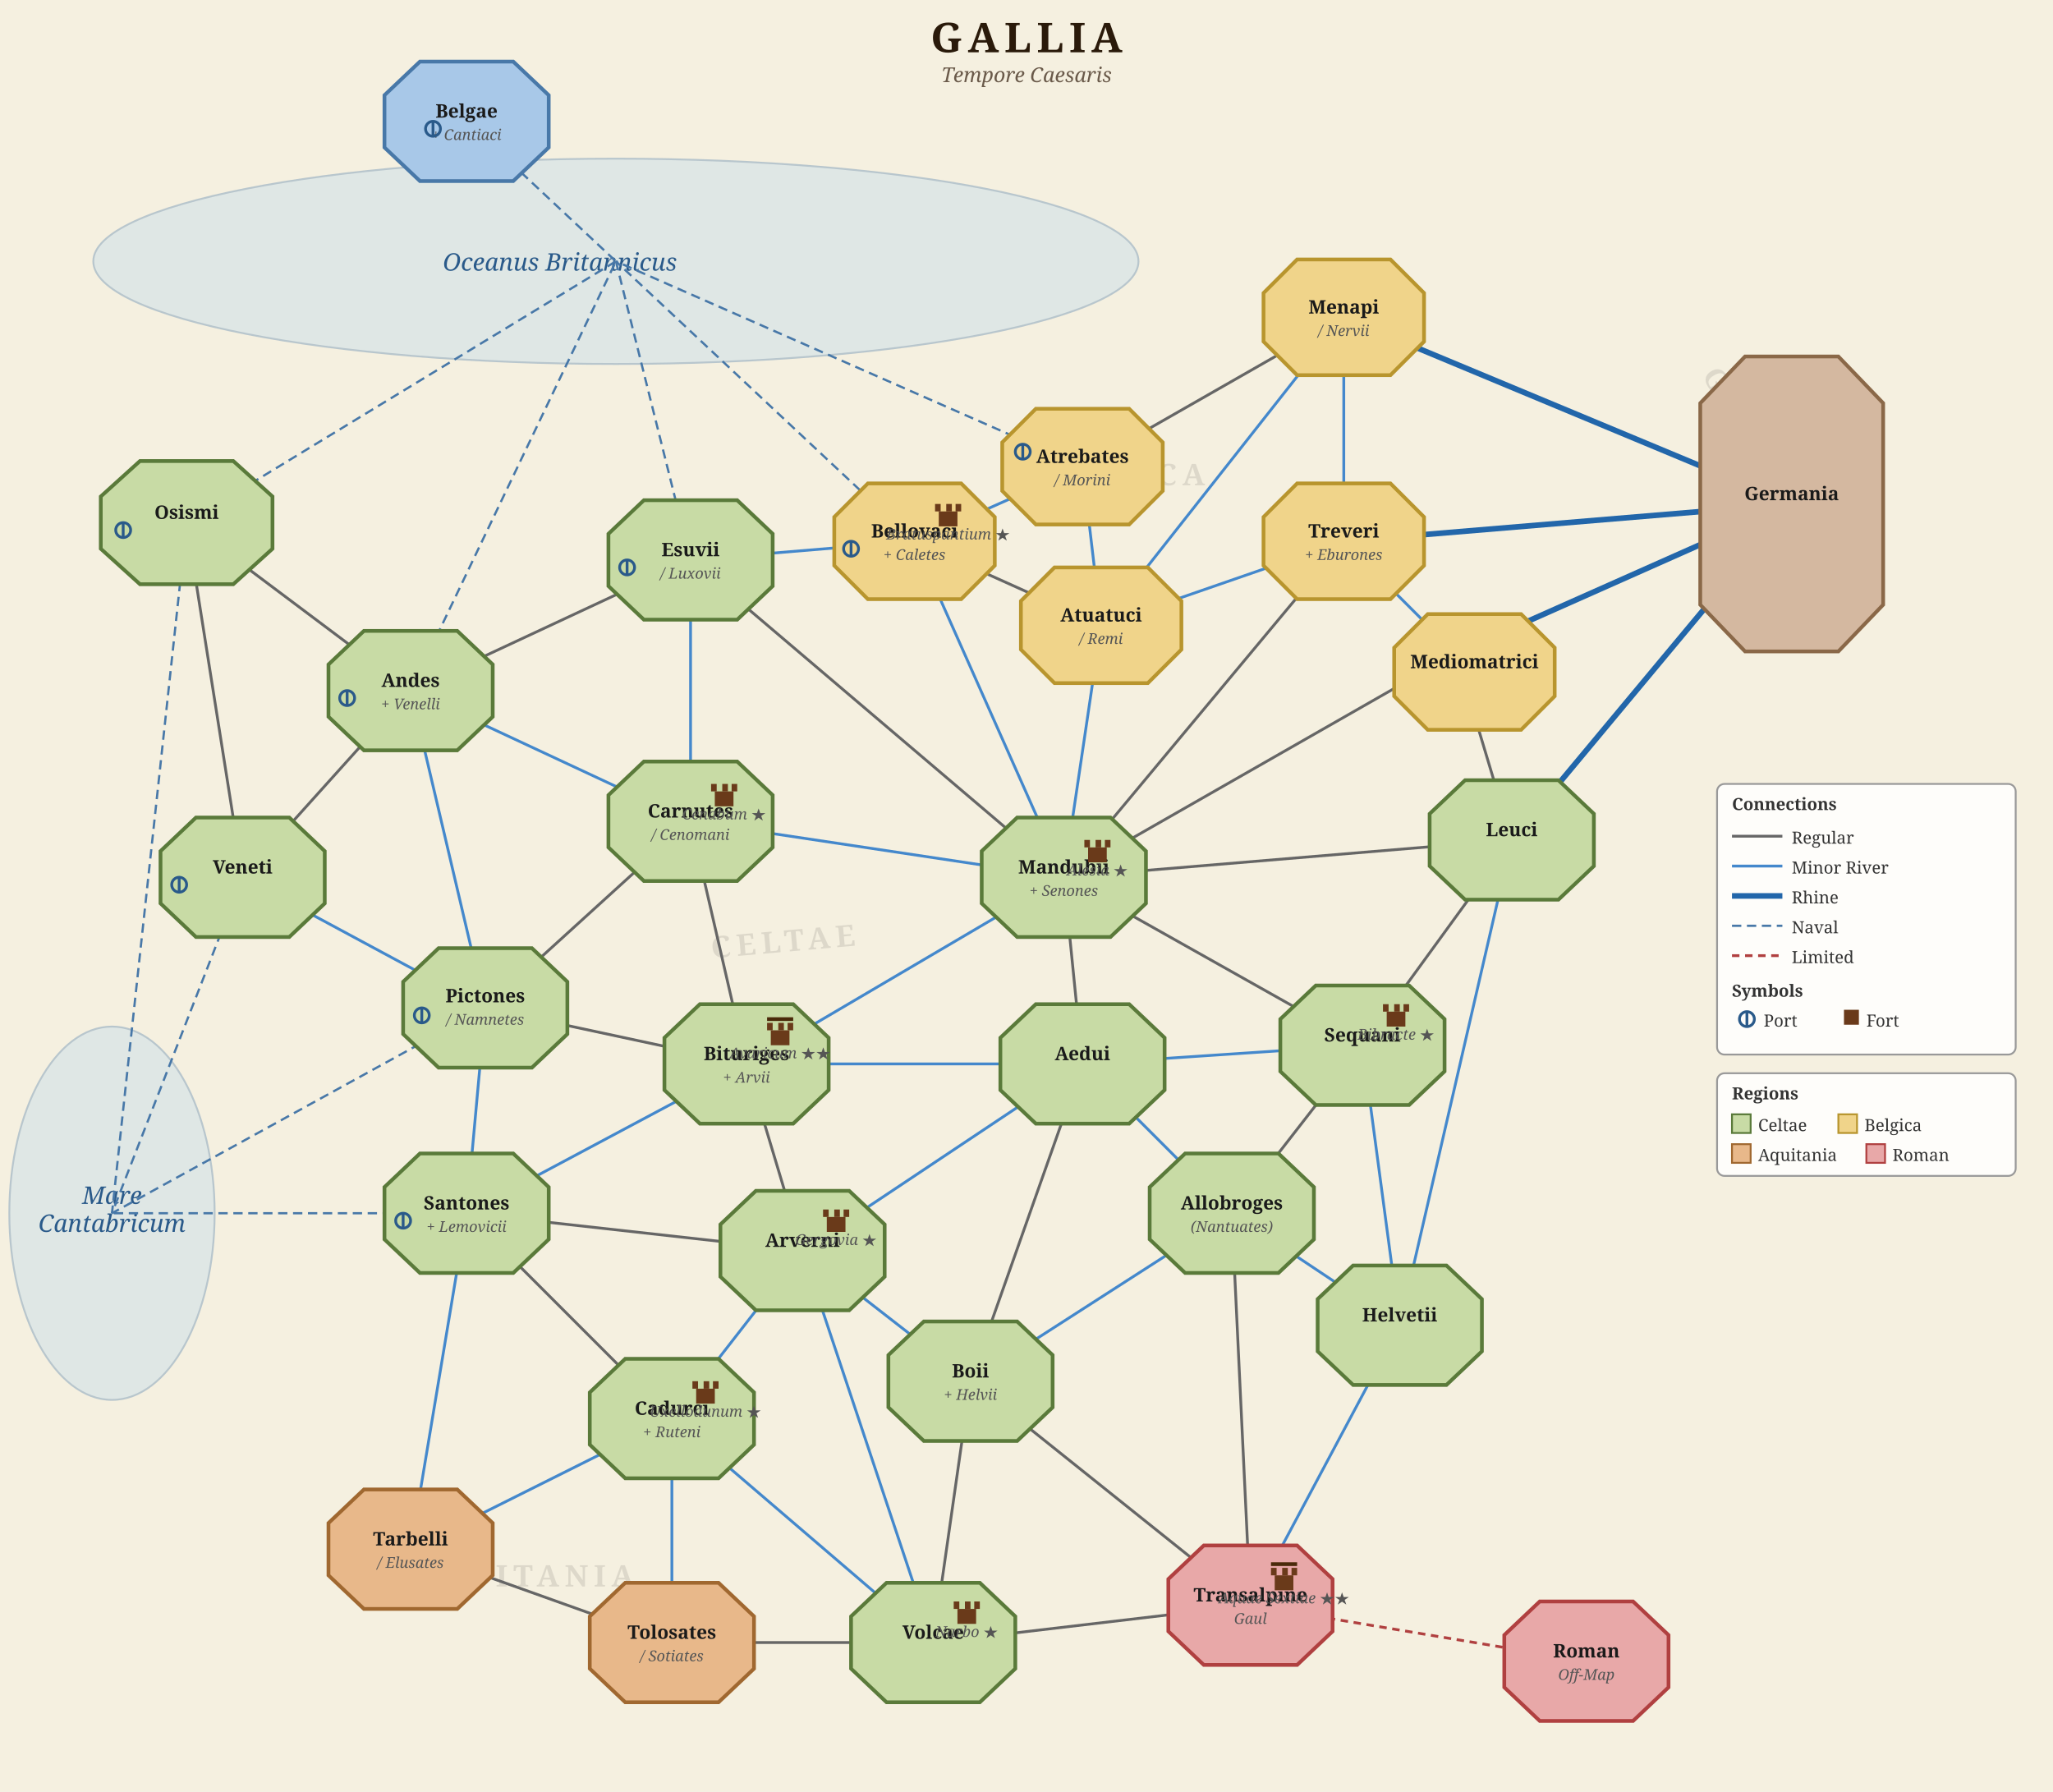
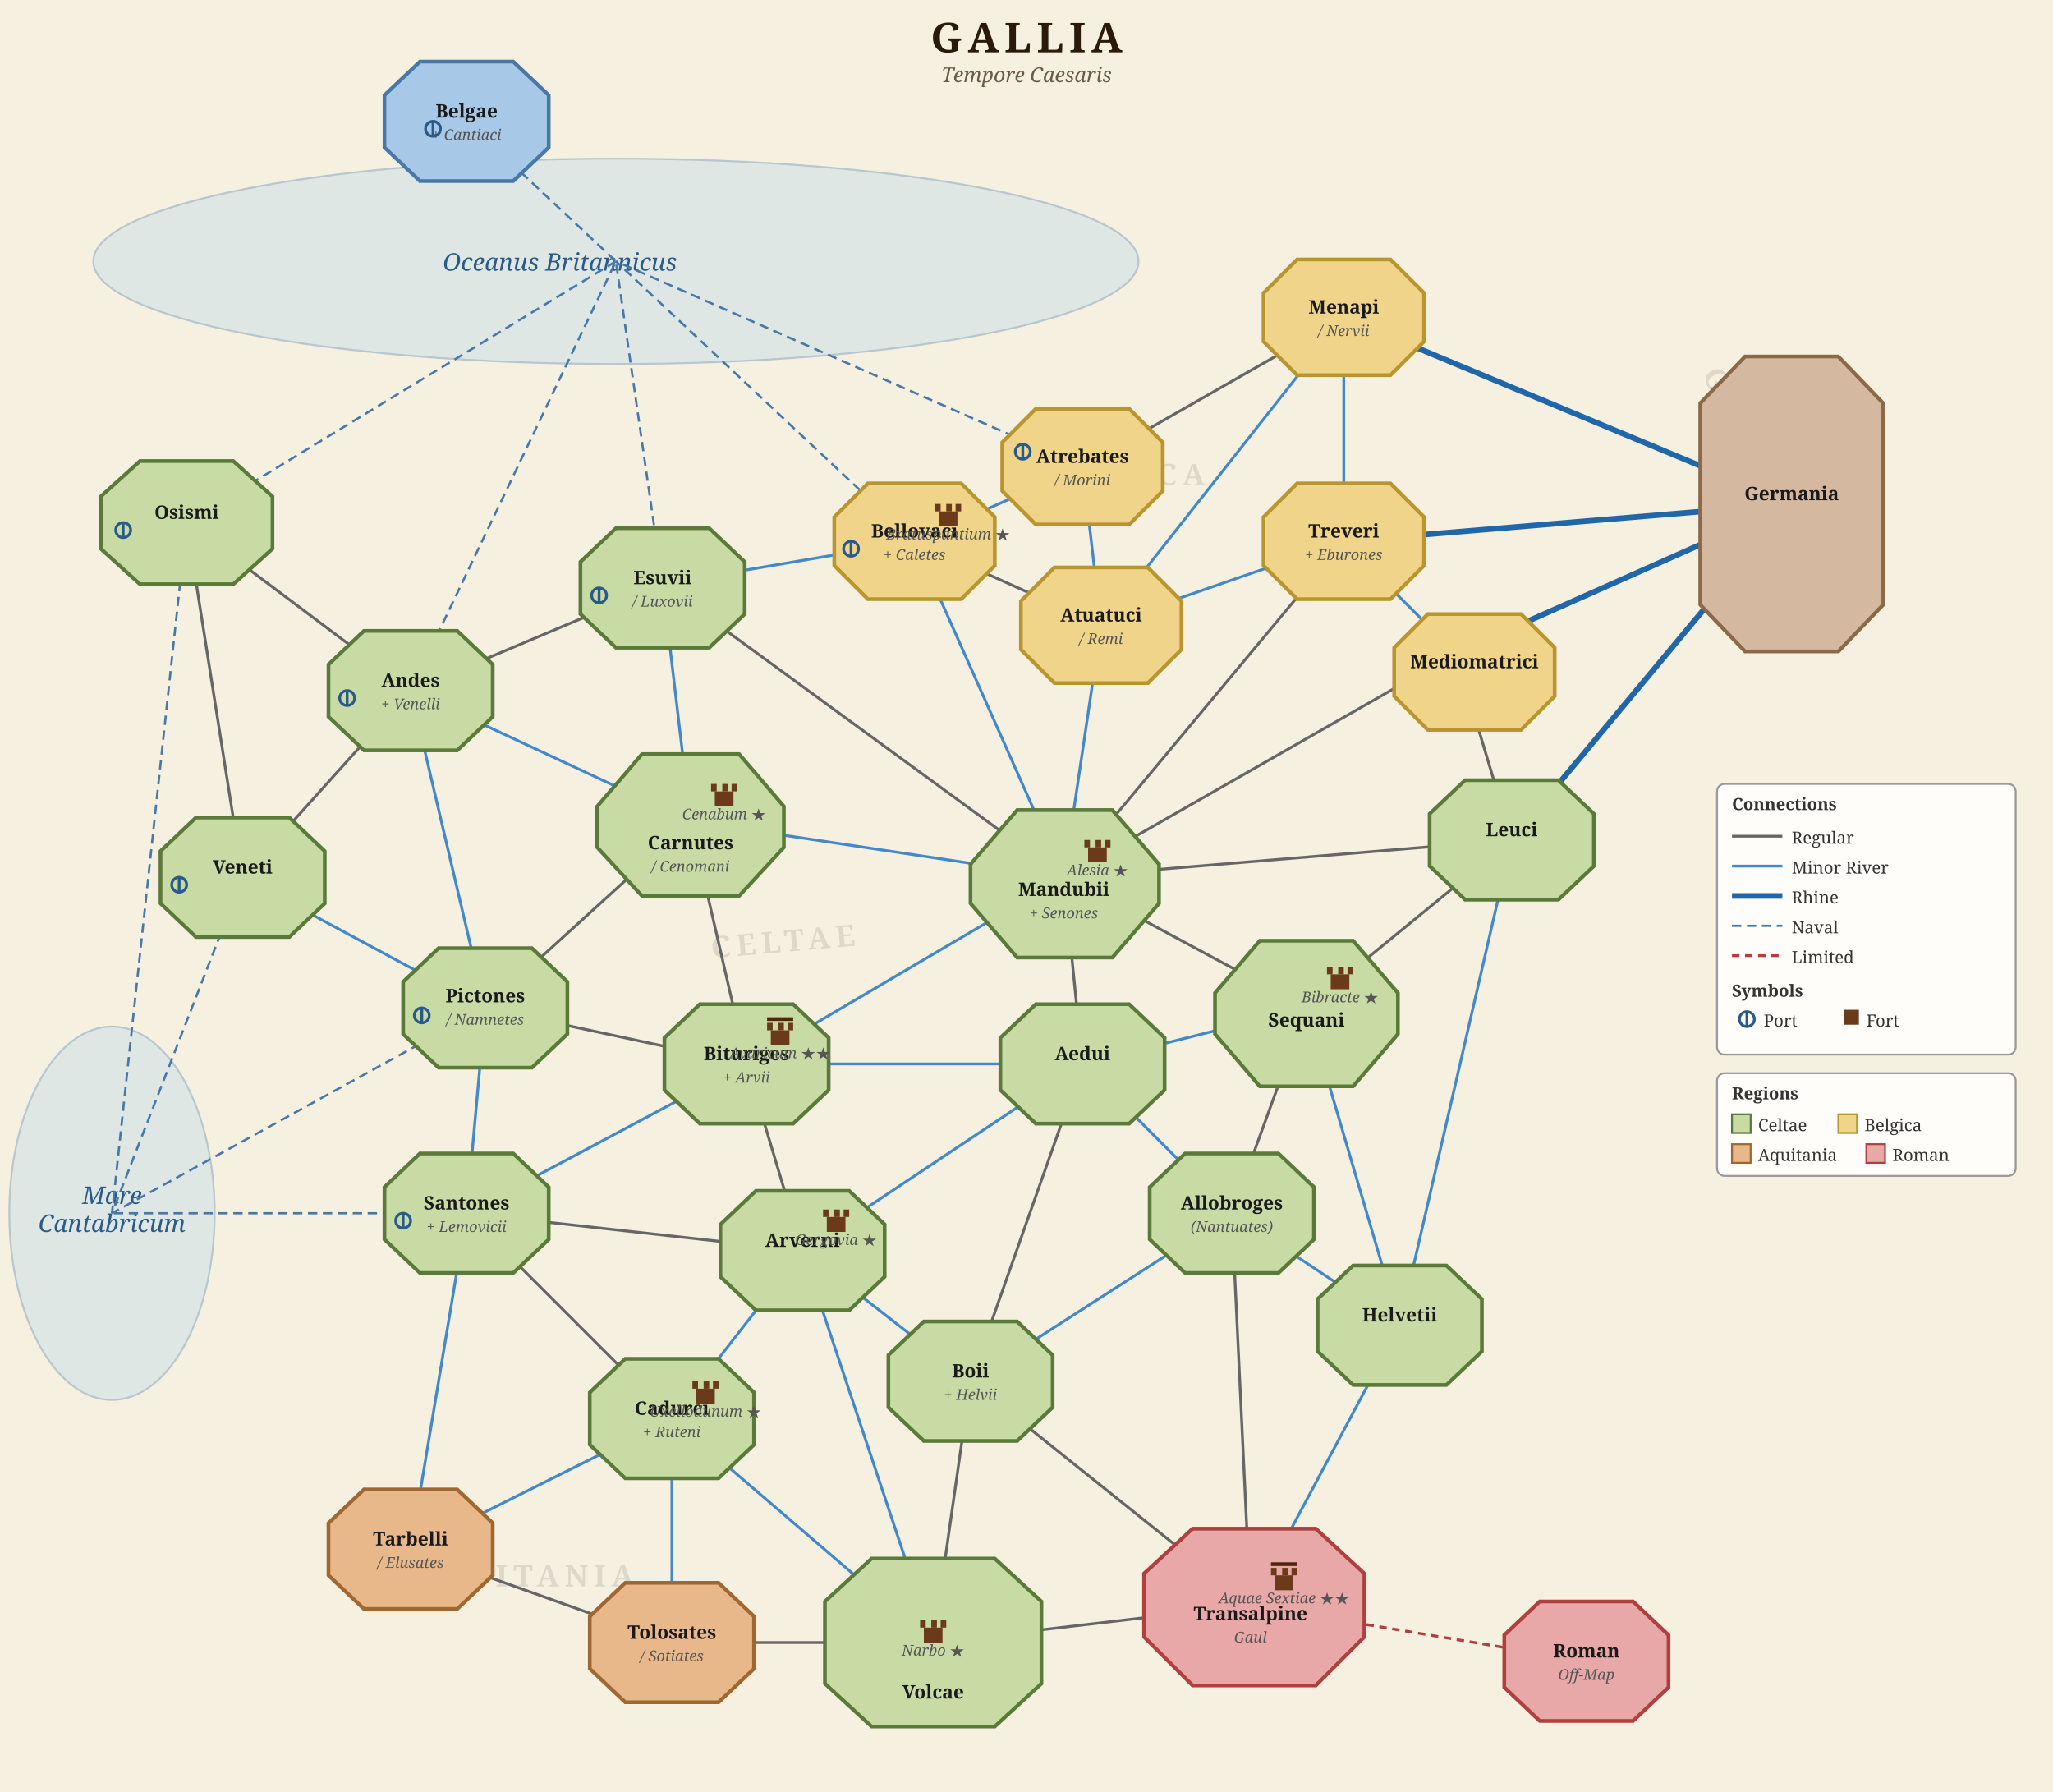
<svg xmlns="http://www.w3.org/2000/svg" viewBox="0 0 1100 960" width="1100" height="960">
  <defs>
    <style>
      .region-celtae { fill: #c8dba5; stroke: #5a7a3a; }
      .region-belgica { fill: #f0d48a; stroke: #b8952e; }
      .region-aquitania { fill: #e8b88a; stroke: #a06830; }
      .region-britannia { fill: #a8c8e8; stroke: #4878a8; }
      .region-germania { fill: #d4b8a0; stroke: #8a6848; }
      .region-roman { fill: #e8a8a8; stroke: #b04040; }
      .region-sea { fill: #b8d8ef; stroke: #4878a8; stroke-width: 1; }

      .area-shape { stroke-width: 2; cursor: pointer; }
      .area-shape:hover { filter: brightness(1.08); }

      .label { font-family: 'Georgia', serif; font-size: 10px; fill: #1a1a1a; text-anchor: middle; pointer-events: none; font-weight: bold; }
      .label-small { font-family: 'Georgia', serif; font-size: 8px; fill: #555; text-anchor: middle; pointer-events: none; font-style: italic; }
      .label-sea { font-family: 'Georgia', serif; font-size: 13px; fill: #2a5a8a; text-anchor: middle; font-style: italic; pointer-events: none; }
      .label-region { font-family: 'Georgia', serif; font-size: 16px; fill: rgba(0,0,0,0.10); text-anchor: middle; font-weight: bold; font-variant: small-caps; letter-spacing: 3px; pointer-events: none; }

      .conn-regular { stroke: #666; stroke-width: 1.5; fill: none; }
      .conn-minor_river { stroke: #4488cc; stroke-width: 1.5; fill: none; }
      .conn-major_river { stroke: #2266aa; stroke-width: 3; fill: none; }
      .conn-naval { stroke: #4878a8; stroke-width: 1.2; fill: none; stroke-dasharray: 5,3; }
      .conn-limited { stroke: #b04040; stroke-width: 1.5; fill: none; stroke-dasharray: 4,3; }

      .fort-icon { fill: #6a3a1a; }
      .legend-text { font-family: 'Georgia', serif; font-size: 9px; fill: #333; }
    </style>
  </defs>
  <rect width="1100" height="960" fill="#f5f0e0" />
  <text x="550" y="28" text-anchor="middle" font-family="Georgia, serif" font-size="22" font-weight="bold" fill="#2a1a0a" letter-spacing="3">GALLIA</text>
  <text x="550" y="44" text-anchor="middle" font-family="Georgia, serif" font-size="11" fill="#6a5a4a" font-style="italic">Tempore Caesaris</text>
  <ellipse cx="60" cy="650" rx="55" ry="100" class="region-sea" opacity="0.35" />
  <ellipse cx="330" cy="140" rx="280" ry="55" class="region-sea" opacity="0.35" />
  <text x="60" y="645" class="label-sea" font-size="10">Mare</text>
  <text x="60" y="660" class="label-sea" font-size="10">Cantabricum</text>
  <text x="300" y="145" class="label-sea">Oceanus Britannicus</text>
  <text x="420" y="510" class="label-region" transform="rotate(-5, 420, 510)">CELTAE</text>
  <text x="600" y="260" class="label-region">BELGICA</text>
  <text x="280" y="850" class="label-region">AQUITANIA</text>
  <text x="940" y="250" class="label-region" transform="rotate(60, 940, 250)">GERMANIA</text>
  <line x1="100" y1="280" x2="130" y2="470" class="conn-regular" />
  <line x1="100" y1="280" x2="220" y2="370" class="conn-regular" />
  <line x1="130" y1="470" x2="220" y2="370" class="conn-regular" />
-   <line x1="220" y1="370" x2="370" y2="300" class="conn-regular" />
+   <line x1="220" y1="370" x2="355" y2="313" class="conn-regular" />
  <line x1="260" y1="540" x2="370" y2="440" class="conn-regular" />
  <line x1="260" y1="540" x2="400" y2="570" class="conn-regular" />
  <line x1="370" y1="440" x2="400" y2="570" class="conn-regular" />
-   <line x1="370" y1="300" x2="570" y2="470" class="conn-regular" />
+   <line x1="355" y1="313" x2="570" y2="470" class="conn-regular" />
  <line x1="490" y1="290" x2="590" y2="335" class="conn-regular" />
  <line x1="400" y1="570" x2="430" y2="670" class="conn-regular" />
  <line x1="250" y1="650" x2="430" y2="670" class="conn-regular" />
  <line x1="250" y1="650" x2="360" y2="760" class="conn-regular" />
  <line x1="580" y1="570" x2="570" y2="470" class="conn-regular" />
  <line x1="580" y1="570" x2="520" y2="740" class="conn-regular" />
  <line x1="520" y1="740" x2="500" y2="880" class="conn-regular" />
  <line x1="520" y1="740" x2="670" y2="860" class="conn-regular" />
  <line x1="500" y1="880" x2="360" y2="880" class="conn-regular" />
  <line x1="500" y1="880" x2="670" y2="860" class="conn-regular" />
  <line x1="220" y1="830" x2="360" y2="880" class="conn-regular" />
-   <line x1="660" y1="650" x2="730" y2="560" class="conn-regular" />
+   <line x1="660" y1="650" x2="700" y2="540" class="conn-regular" />
  <line x1="660" y1="650" x2="670" y2="860" class="conn-regular" />
-   <line x1="730" y1="560" x2="570" y2="470" class="conn-regular" />
-   <line x1="730" y1="560" x2="810" y2="450" class="conn-regular" />
+   <line x1="700" y1="540" x2="570" y2="470" class="conn-regular" />
+   <line x1="700" y1="540" x2="810" y2="450" class="conn-regular" />
  <line x1="810" y1="450" x2="570" y2="470" class="conn-regular" />
  <line x1="810" y1="450" x2="780" y2="350" class="conn-regular" />
  <line x1="720" y1="290" x2="570" y2="470" class="conn-regular" />
  <line x1="570" y1="470" x2="780" y2="350" class="conn-regular" />
  <line x1="580" y1="250" x2="720" y2="170" class="conn-regular" />
  <line x1="130" y1="470" x2="260" y2="540" class="conn-minor_river" />
  <line x1="220" y1="370" x2="260" y2="540" class="conn-minor_river" />
  <line x1="220" y1="370" x2="370" y2="440" class="conn-minor_river" />
  <line x1="260" y1="540" x2="250" y2="650" class="conn-minor_river" />
-   <line x1="370" y1="440" x2="370" y2="300" class="conn-minor_river" />
+   <line x1="370" y1="440" x2="355" y2="313" class="conn-minor_river" />
  <line x1="370" y1="440" x2="570" y2="470" class="conn-minor_river" />
-   <line x1="370" y1="300" x2="490" y2="290" class="conn-minor_river" />
+   <line x1="355" y1="313" x2="490" y2="290" class="conn-minor_river" />
  <line x1="490" y1="290" x2="570" y2="470" class="conn-minor_river" />
  <line x1="490" y1="290" x2="580" y2="250" class="conn-minor_river" />
  <line x1="590" y1="335" x2="570" y2="470" class="conn-minor_river" />
  <line x1="590" y1="335" x2="580" y2="250" class="conn-minor_river" />
  <line x1="590" y1="335" x2="720" y2="290" class="conn-minor_river" />
  <line x1="590" y1="335" x2="720" y2="170" class="conn-minor_river" />
  <line x1="720" y1="170" x2="720" y2="290" class="conn-minor_river" />
  <line x1="720" y1="290" x2="780" y2="350" class="conn-minor_river" />
  <line x1="400" y1="570" x2="250" y2="650" class="conn-minor_river" />
  <line x1="400" y1="570" x2="580" y2="570" class="conn-minor_river" />
  <line x1="400" y1="570" x2="570" y2="470" class="conn-minor_river" />
  <line x1="430" y1="670" x2="360" y2="760" class="conn-minor_river" />
  <line x1="430" y1="670" x2="500" y2="880" class="conn-minor_river" />
  <line x1="430" y1="670" x2="520" y2="740" class="conn-minor_river" />
  <line x1="430" y1="670" x2="580" y2="570" class="conn-minor_river" />
  <line x1="580" y1="570" x2="660" y2="650" class="conn-minor_river" />
-   <line x1="580" y1="570" x2="730" y2="560" class="conn-minor_river" />
+   <line x1="580" y1="570" x2="700" y2="540" class="conn-minor_river" />
  <line x1="520" y1="740" x2="660" y2="650" class="conn-minor_river" />
  <line x1="660" y1="650" x2="750" y2="710" class="conn-minor_river" />
-   <line x1="750" y1="710" x2="730" y2="560" class="conn-minor_river" />
+   <line x1="750" y1="710" x2="700" y2="540" class="conn-minor_river" />
  <line x1="750" y1="710" x2="810" y2="450" class="conn-minor_river" />
  <line x1="750" y1="710" x2="670" y2="860" class="conn-minor_river" />
  <line x1="360" y1="760" x2="220" y2="830" class="conn-minor_river" />
  <line x1="360" y1="760" x2="360" y2="880" class="conn-minor_river" />
  <line x1="360" y1="760" x2="500" y2="880" class="conn-minor_river" />
  <line x1="250" y1="650" x2="220" y2="830" class="conn-minor_river" />
  <line x1="580" y1="570" x2="400" y2="570" class="conn-minor_river" opacity="0" />
  <line x1="810" y1="450" x2="960" y2="270" class="conn-major_river" />
  <line x1="780" y1="350" x2="960" y2="270" class="conn-major_river" />
  <line x1="720" y1="290" x2="960" y2="270" class="conn-major_river" />
  <line x1="720" y1="170" x2="960" y2="270" class="conn-major_river" />
  <line x1="100" y1="280" x2="60" y2="650" class="conn-naval" />
  <line x1="130" y1="470" x2="60" y2="650" class="conn-naval" />
  <line x1="260" y1="540" x2="60" y2="650" class="conn-naval" />
  <line x1="250" y1="650" x2="60" y2="650" class="conn-naval" />
  <line x1="100" y1="280" x2="330" y2="140" class="conn-naval" />
  <line x1="220" y1="370" x2="330" y2="140" class="conn-naval" />
-   <line x1="370" y1="300" x2="330" y2="140" class="conn-naval" />
+   <line x1="355" y1="313" x2="330" y2="140" class="conn-naval" />
  <line x1="490" y1="290" x2="330" y2="140" class="conn-naval" />
  <line x1="580" y1="250" x2="330" y2="140" class="conn-naval" />
  <line x1="250" y1="65" x2="330" y2="140" class="conn-naval" />
  <line x1="670" y1="860" x2="850" y2="890" class="conn-limited" />
  <polygon points="54,266 75,247 125,247 146,266 146,294 125,313 75,313 54,294" class="area-shape region-celtae" />
  <polygon points="86,456 105,438 155,438 174,456 174,484 155,502 105,502 86,484" class="area-shape region-celtae" />
  <polygon points="176,356 195,338 245,338 264,356 264,384 245,402 195,402 176,384" class="area-shape region-celtae" />
  <polygon points="216,526 235,508 285,508 304,526 304,554 285,572 235,572 216,554" class="area-shape region-celtae" />
-   <polygon points="326,286 345,268 395,268 414,286 414,314 395,332 345,332 326,314" class="area-shape region-celtae" />
-   <polygon points="326,426 345,408 395,408 414,426 414,454 395,472 345,472 326,454" class="area-shape region-celtae" />
+   <polygon points="311,301 330,283 380,283 399,301 399,329 380,347 330,347 311,329" class="area-shape region-celtae" />
+   <polygon points="320,432 344,404 396,404 420,432 420,454 396,480 344,480 320,454" class="area-shape region-celtae" />
  <polygon points="356,556 375,538 425,538 444,556 444,584 425,602 375,602 356,584" class="area-shape region-celtae" />
-   <polygon points="526,456 545,438 595,438 614,456 614,484 595,502 545,502 526,484" class="area-shape region-celtae" />
+   <polygon points="520,463 545,434 596,434 621,463 621,484 596,513 545,513 520,484" class="area-shape region-celtae" />
  <polygon points="536,556 555,538 605,538 624,556 624,584 605,602 555,602 536,584" class="area-shape region-celtae" />
  <polygon points="386,656 405,638 455,638 474,656 474,684 455,702 405,702 386,684" class="area-shape region-celtae" />
  <polygon points="476,726 495,708 545,708 564,726 564,754 545,772 495,772 476,754" class="area-shape region-celtae" />
-   <polygon points="456,866 475,848 525,848 544,866 544,894 525,912 475,912 456,894" class="area-shape region-celtae" />
+   <polygon points="442,858 467,835 533,835 558,858 558,902 533,925 467,925 442,902" class="area-shape region-celtae" />
  <polygon points="316,746 335,728 385,728 404,746 404,774 385,792 335,792 316,774" class="area-shape region-celtae" />
  <polygon points="206,636 225,618 275,618 294,636 294,664 275,682 225,682 206,664" class="area-shape region-celtae" />
-   <polygon points="686,546 705,528 755,528 774,546 774,574 755,592 705,592 686,574" class="area-shape region-celtae" />
+   <polygon points="651,532 675,504 725,504 749,532 749,554 725,582 675,582 651,554" class="area-shape region-celtae" />
  <polygon points="766,436 785,418 835,418 854,436 854,464 835,482 785,482 766,464" class="area-shape region-celtae" />
  <polygon points="706,696 725,678 775,678 794,696 794,724 775,742 725,742 706,724" class="area-shape region-celtae" />
  <polygon points="616,636 635,618 685,618 704,636 704,664 685,682 635,682 616,664" class="area-shape region-celtae" />
  <polygon points="447,277 465,259 515,259 533,277 533,303 515,321 465,321 447,303" class="area-shape region-belgica" />
  <polygon points="547,322 565,304 615,304 633,322 633,348 615,366 565,366 547,348" class="area-shape region-belgica" />
  <polygon points="537,237 555,219 605,219 623,237 623,263 605,281 555,281 537,263" class="area-shape region-belgica" />
  <polygon points="677,157 695,139 745,139 763,157 763,183 745,201 695,201 677,183" class="area-shape region-belgica" />
  <polygon points="677,277 695,259 745,259 763,277 763,303 745,321 695,321 677,303" class="area-shape region-belgica" />
  <polygon points="747,347 765,329 815,329 833,347 833,373 815,391 765,391 747,373" class="area-shape region-belgica" />
  <polygon points="176,816 195,798 245,798 264,816 264,844 245,862 195,862 176,844" class="area-shape region-aquitania" />
  <polygon points="316,866 335,848 385,848 404,866 404,894 385,912 335,912 316,894" class="area-shape region-aquitania" />
  <polygon points="206,51 225,33 275,33 294,51 294,79 275,97 225,97 206,79" class="area-shape region-britannia" />
  <polygon points="911,216 935,191 985,191 1009,216 1009,324 985,349 935,349 911,324" class="area-shape region-germania" />
-   <polygon points="626,846 645,828 695,828 714,846 714,874 695,892 645,892 626,874" class="area-shape region-roman" />
+   <polygon points="613,843 639,819 705,819 731,843 731,877 705,903 639,903 613,877" class="area-shape region-roman" />
  <polygon points="806,876 825,858 875,858 894,876 894,904 875,922 825,922 806,904" class="area-shape region-roman" />
  <text x="100" y="278" class="label">Osismi</text>
  <text x="130" y="468" class="label">Veneti</text>
  <text x="220" y="368" class="label">Andes</text>
  <text x="220" y="380" class="label-small">+ Venelli</text>
  <text x="260" y="537" class="label">Pictones</text>
  <text x="260" y="549" class="label-small">/ Namnetes</text>
-   <text x="370" y="298" class="label">Esuvii</text>
-   <text x="370" y="310" class="label-small">/ Luxovii</text>
-   <text x="370" y="438" class="label">Carnutes</text>
-   <text x="370" y="450" class="label-small">/ Cenomani</text>
+   <text x="355" y="313" class="label">Esuvii</text>
+   <text x="355" y="325" class="label-small">/ Luxovii</text>
+   <text x="370" y="455" class="label">Carnutes</text>
+   <text x="370" y="467" class="label-small">/ Cenomani</text>
  <text x="400" y="568" class="label">Bituriges</text>
  <text x="400" y="580" class="label-small">+ Arvii</text>
-   <text x="570" y="468" class="label">Mandubii</text>
-   <text x="570" y="480" class="label-small">+ Senones</text>
+   <text x="570" y="480" class="label">Mandubii</text>
+   <text x="570" y="492" class="label-small">+ Senones</text>
  <text x="580" y="568" class="label">Aedui</text>
  <text x="430" y="668" class="label">Arverni</text>
  <text x="520" y="738" class="label">Boii</text>
  <text x="520" y="750" class="label-small">+ Helvii</text>
-   <text x="500" y="878" class="label">Volcae</text>
+   <text x="500" y="910" class="label">Volcae</text>
  <text x="360" y="758" class="label">Cadurci</text>
  <text x="360" y="770" class="label-small">+ Ruteni</text>
  <text x="250" y="648" class="label">Santones</text>
  <text x="250" y="660" class="label-small">+ Lemovicii</text>
-   <text x="730" y="558" class="label">Sequani</text>
+   <text x="700" y="550" class="label">Sequani</text>
  <text x="810" y="448" class="label">Leuci</text>
  <text x="750" y="708" class="label">Helvetii</text>
  <text x="660" y="660" class="label-small">(Nantuates)</text>
  <text x="660" y="648" class="label">Allobroges</text>
  <text x="490" y="288" class="label">Bellovaci</text>
  <text x="490" y="300" class="label-small">+ Caletes</text>
  <text x="590" y="333" class="label">Atuatuci</text>
  <text x="590" y="345" class="label-small">/ Remi</text>
  <text x="580" y="248" class="label">Atrebates</text>
  <text x="580" y="260" class="label-small">/ Morini</text>
  <text x="720" y="168" class="label">Menapi</text>
  <text x="720" y="180" class="label-small">/ Nervii</text>
  <text x="720" y="288" class="label">Treveri</text>
  <text x="720" y="300" class="label-small">+ Eburones</text>
  <text x="790" y="358" class="label">Mediomatrici</text>
  <text x="220" y="828" class="label">Tarbelli</text>
  <text x="220" y="840" class="label-small">/ Elusates</text>
  <text x="360" y="878" class="label">Tolosates</text>
  <text x="360" y="890" class="label-small">/ Sotiates</text>
  <text x="250" y="63" class="label">Belgae</text>
  <text x="250" y="75" class="label-small">+ Cantiaci</text>
  <text x="960" y="268" class="label">Germania</text>
-   <text x="670" y="858" class="label">Transalpine</text>
-   <text x="670" y="870" class="label-small">Gaul</text>
+   <text x="670" y="868" class="label">Transalpine</text>
+   <text x="670" y="880" class="label-small">Gaul</text>
  <text x="850" y="888" class="label">Roman</text>
  <text x="850" y="900" class="label-small">Off-Map</text>
  <g transform="translate(448, 660)">
    <rect x="-5" y="-8" width="10" height="8" class="fort-icon" />
    <rect x="-7" y="-12" width="3" height="4" class="fort-icon" />
    <rect x="-1" y="-12" width="3" height="4" class="fort-icon" />
    <rect x="4" y="-12" width="3" height="4" class="fort-icon" />
    <text x="0" y="7" class="label-small" font-size="7">Gergovia ★</text>
  </g>
  <g transform="translate(418, 560)">
    <rect x="-5" y="-8" width="10" height="8" class="fort-icon" />
    <rect x="-7" y="-12" width="3" height="4" class="fort-icon" />
    <rect x="-1" y="-12" width="3" height="4" class="fort-icon" />
    <rect x="4" y="-12" width="3" height="4" class="fort-icon" />
    <rect x="-7" y="-15" width="14" height="2" fill="#4a2a0a" />
    <text x="0" y="7" class="label-small" font-size="7">Avaricum ★★</text>
  </g>
  <g transform="translate(388, 432)">
    <rect x="-5" y="-8" width="10" height="8" class="fort-icon" />
    <rect x="-7" y="-12" width="3" height="4" class="fort-icon" />
    <rect x="-1" y="-12" width="3" height="4" class="fort-icon" />
    <rect x="4" y="-12" width="3" height="4" class="fort-icon" />
    <text x="0" y="7" class="label-small" font-size="7">Cenabum ★</text>
  </g>
  <g transform="translate(588, 462)">
    <rect x="-5" y="-8" width="10" height="8" class="fort-icon" />
    <rect x="-7" y="-12" width="3" height="4" class="fort-icon" />
    <rect x="-1" y="-12" width="3" height="4" class="fort-icon" />
    <rect x="4" y="-12" width="3" height="4" class="fort-icon" />
    <text x="0" y="7" class="label-small" font-size="7">Alesia ★</text>
  </g>
  <g transform="translate(508, 282)">
    <rect x="-5" y="-8" width="10" height="8" class="fort-icon" />
    <rect x="-7" y="-12" width="3" height="4" class="fort-icon" />
    <rect x="-1" y="-12" width="3" height="4" class="fort-icon" />
    <rect x="4" y="-12" width="3" height="4" class="fort-icon" />
    <text x="0" y="7" class="label-small" font-size="7">Bratuspantium ★</text>
  </g>
  <g transform="translate(378, 752)">
    <rect x="-5" y="-8" width="10" height="8" class="fort-icon" />
    <rect x="-7" y="-12" width="3" height="4" class="fort-icon" />
    <rect x="-1" y="-12" width="3" height="4" class="fort-icon" />
    <rect x="4" y="-12" width="3" height="4" class="fort-icon" />
    <text x="0" y="7" class="label-small" font-size="7">Uxellodunum ★</text>
  </g>
-   <g transform="translate(518, 870)">
+   <g transform="translate(500, 880)">
    <rect x="-5" y="-8" width="10" height="8" class="fort-icon" />
    <rect x="-7" y="-12" width="3" height="4" class="fort-icon" />
    <rect x="-1" y="-12" width="3" height="4" class="fort-icon" />
    <rect x="4" y="-12" width="3" height="4" class="fort-icon" />
    <text x="0" y="7" class="label-small" font-size="7">Narbo ★</text>
  </g>
-   <g transform="translate(748, 550)">
+   <g transform="translate(718, 530)">
    <rect x="-5" y="-8" width="10" height="8" class="fort-icon" />
    <rect x="-7" y="-12" width="3" height="4" class="fort-icon" />
    <rect x="-1" y="-12" width="3" height="4" class="fort-icon" />
    <rect x="4" y="-12" width="3" height="4" class="fort-icon" />
    <text x="0" y="7" class="label-small" font-size="7">Bibracte ★</text>
  </g>
  <g transform="translate(688, 852)">
    <rect x="-5" y="-8" width="10" height="8" class="fort-icon" />
    <rect x="-7" y="-12" width="3" height="4" class="fort-icon" />
    <rect x="-1" y="-12" width="3" height="4" class="fort-icon" />
    <rect x="4" y="-12" width="3" height="4" class="fort-icon" />
    <rect x="-7" y="-15" width="14" height="2" fill="#4a2a0a" />
    <text x="0" y="7" class="label-small" font-size="7">Aquae Sextiae ★★</text>
  </g>
  <g>
    <circle cx="66" cy="284" r="4" fill="none" stroke="#2a5a8a" stroke-width="1.5" />
    <line x1="66" y1="280" x2="66" y2="288" stroke="#2a5a8a" stroke-width="1.5" />
  </g>
  <g>
    <circle cx="96" cy="474" r="4" fill="none" stroke="#2a5a8a" stroke-width="1.5" />
    <line x1="96" y1="470" x2="96" y2="478" stroke="#2a5a8a" stroke-width="1.5" />
  </g>
  <g>
    <circle cx="186" cy="374" r="4" fill="none" stroke="#2a5a8a" stroke-width="1.5" />
    <line x1="186" y1="370" x2="186" y2="378" stroke="#2a5a8a" stroke-width="1.5" />
  </g>
  <g>
    <circle cx="226" cy="544" r="4" fill="none" stroke="#2a5a8a" stroke-width="1.5" />
    <line x1="226" y1="540" x2="226" y2="548" stroke="#2a5a8a" stroke-width="1.5" />
  </g>
  <g>
-     <circle cx="336" cy="304" r="4" fill="none" stroke="#2a5a8a" stroke-width="1.5" />
-     <line x1="336" y1="300" x2="336" y2="308" stroke="#2a5a8a" stroke-width="1.5" />
+     <circle cx="321" cy="319" r="4" fill="none" stroke="#2a5a8a" stroke-width="1.5" />
+     <line x1="321" y1="315" x2="321" y2="323" stroke="#2a5a8a" stroke-width="1.5" />
  </g>
  <g>
    <circle cx="456" cy="294" r="4" fill="none" stroke="#2a5a8a" stroke-width="1.5" />
    <line x1="456" y1="290" x2="456" y2="298" stroke="#2a5a8a" stroke-width="1.5" />
  </g>
  <g>
    <circle cx="548" cy="242" r="4" fill="none" stroke="#2a5a8a" stroke-width="1.5" />
    <line x1="548" y1="238" x2="548" y2="246" stroke="#2a5a8a" stroke-width="1.5" />
  </g>
  <g>
    <circle cx="216" cy="654" r="4" fill="none" stroke="#2a5a8a" stroke-width="1.5" />
    <line x1="216" y1="650" x2="216" y2="658" stroke="#2a5a8a" stroke-width="1.5" />
  </g>
  <g>
    <circle cx="232" cy="69" r="4" fill="none" stroke="#2a5a8a" stroke-width="1.5" />
    <line x1="232" y1="65" x2="232" y2="73" stroke="#2a5a8a" stroke-width="1.5" />
  </g>
  <g transform="translate(920, 420)">
    <rect x="0" y="0" width="160" height="145" fill="white" fill-opacity="0.85" stroke="#999" rx="4" />
    <text x="8" y="14" class="legend-text" font-weight="bold">Connections</text>
    <line x1="8" y1="28" x2="35" y2="28" class="conn-regular" />
    <text x="40" y="32" class="legend-text">Regular</text>
    <line x1="8" y1="44" x2="35" y2="44" class="conn-minor_river" />
    <text x="40" y="48" class="legend-text">Minor River</text>
    <line x1="8" y1="60" x2="35" y2="60" class="conn-major_river" />
    <text x="40" y="64" class="legend-text">Rhine</text>
    <line x1="8" y1="76" x2="35" y2="76" class="conn-naval" />
    <text x="40" y="80" class="legend-text">Naval</text>
    <line x1="8" y1="92" x2="35" y2="92" class="conn-limited" />
    <text x="40" y="96" class="legend-text">Limited</text>
    <text x="8" y="114" class="legend-text" font-weight="bold">Symbols</text>
    <circle cx="16" cy="126" r="4" fill="none" stroke="#2a5a8a" stroke-width="1.5" />
    <line x1="16" y1="122" x2="16" y2="130" stroke="#2a5a8a" stroke-width="1.5" />
    <text x="25" y="130" class="legend-text">Port</text>
    <rect x="68" y="121" width="8" height="8" fill="#6a3a1a" />
    <text x="80" y="130" class="legend-text">Fort</text>
  </g>
  <g transform="translate(920, 575)">
    <rect x="0" y="0" width="160" height="55" fill="white" fill-opacity="0.85" stroke="#999" rx="4" />
    <text x="8" y="14" class="legend-text" font-weight="bold">Regions</text>
    <rect x="8" y="22" width="10" height="10" class="region-celtae" />
    <text x="22" y="31" class="legend-text">Celtae</text>
    <rect x="65" y="22" width="10" height="10" class="region-belgica" />
    <text x="79" y="31" class="legend-text">Belgica</text>
    <rect x="8" y="38" width="10" height="10" class="region-aquitania" />
    <text x="22" y="47" class="legend-text">Aquitania</text>
    <rect x="80" y="38" width="10" height="10" class="region-roman" />
    <text x="94" y="47" class="legend-text">Roman</text>
  </g>
</svg>
